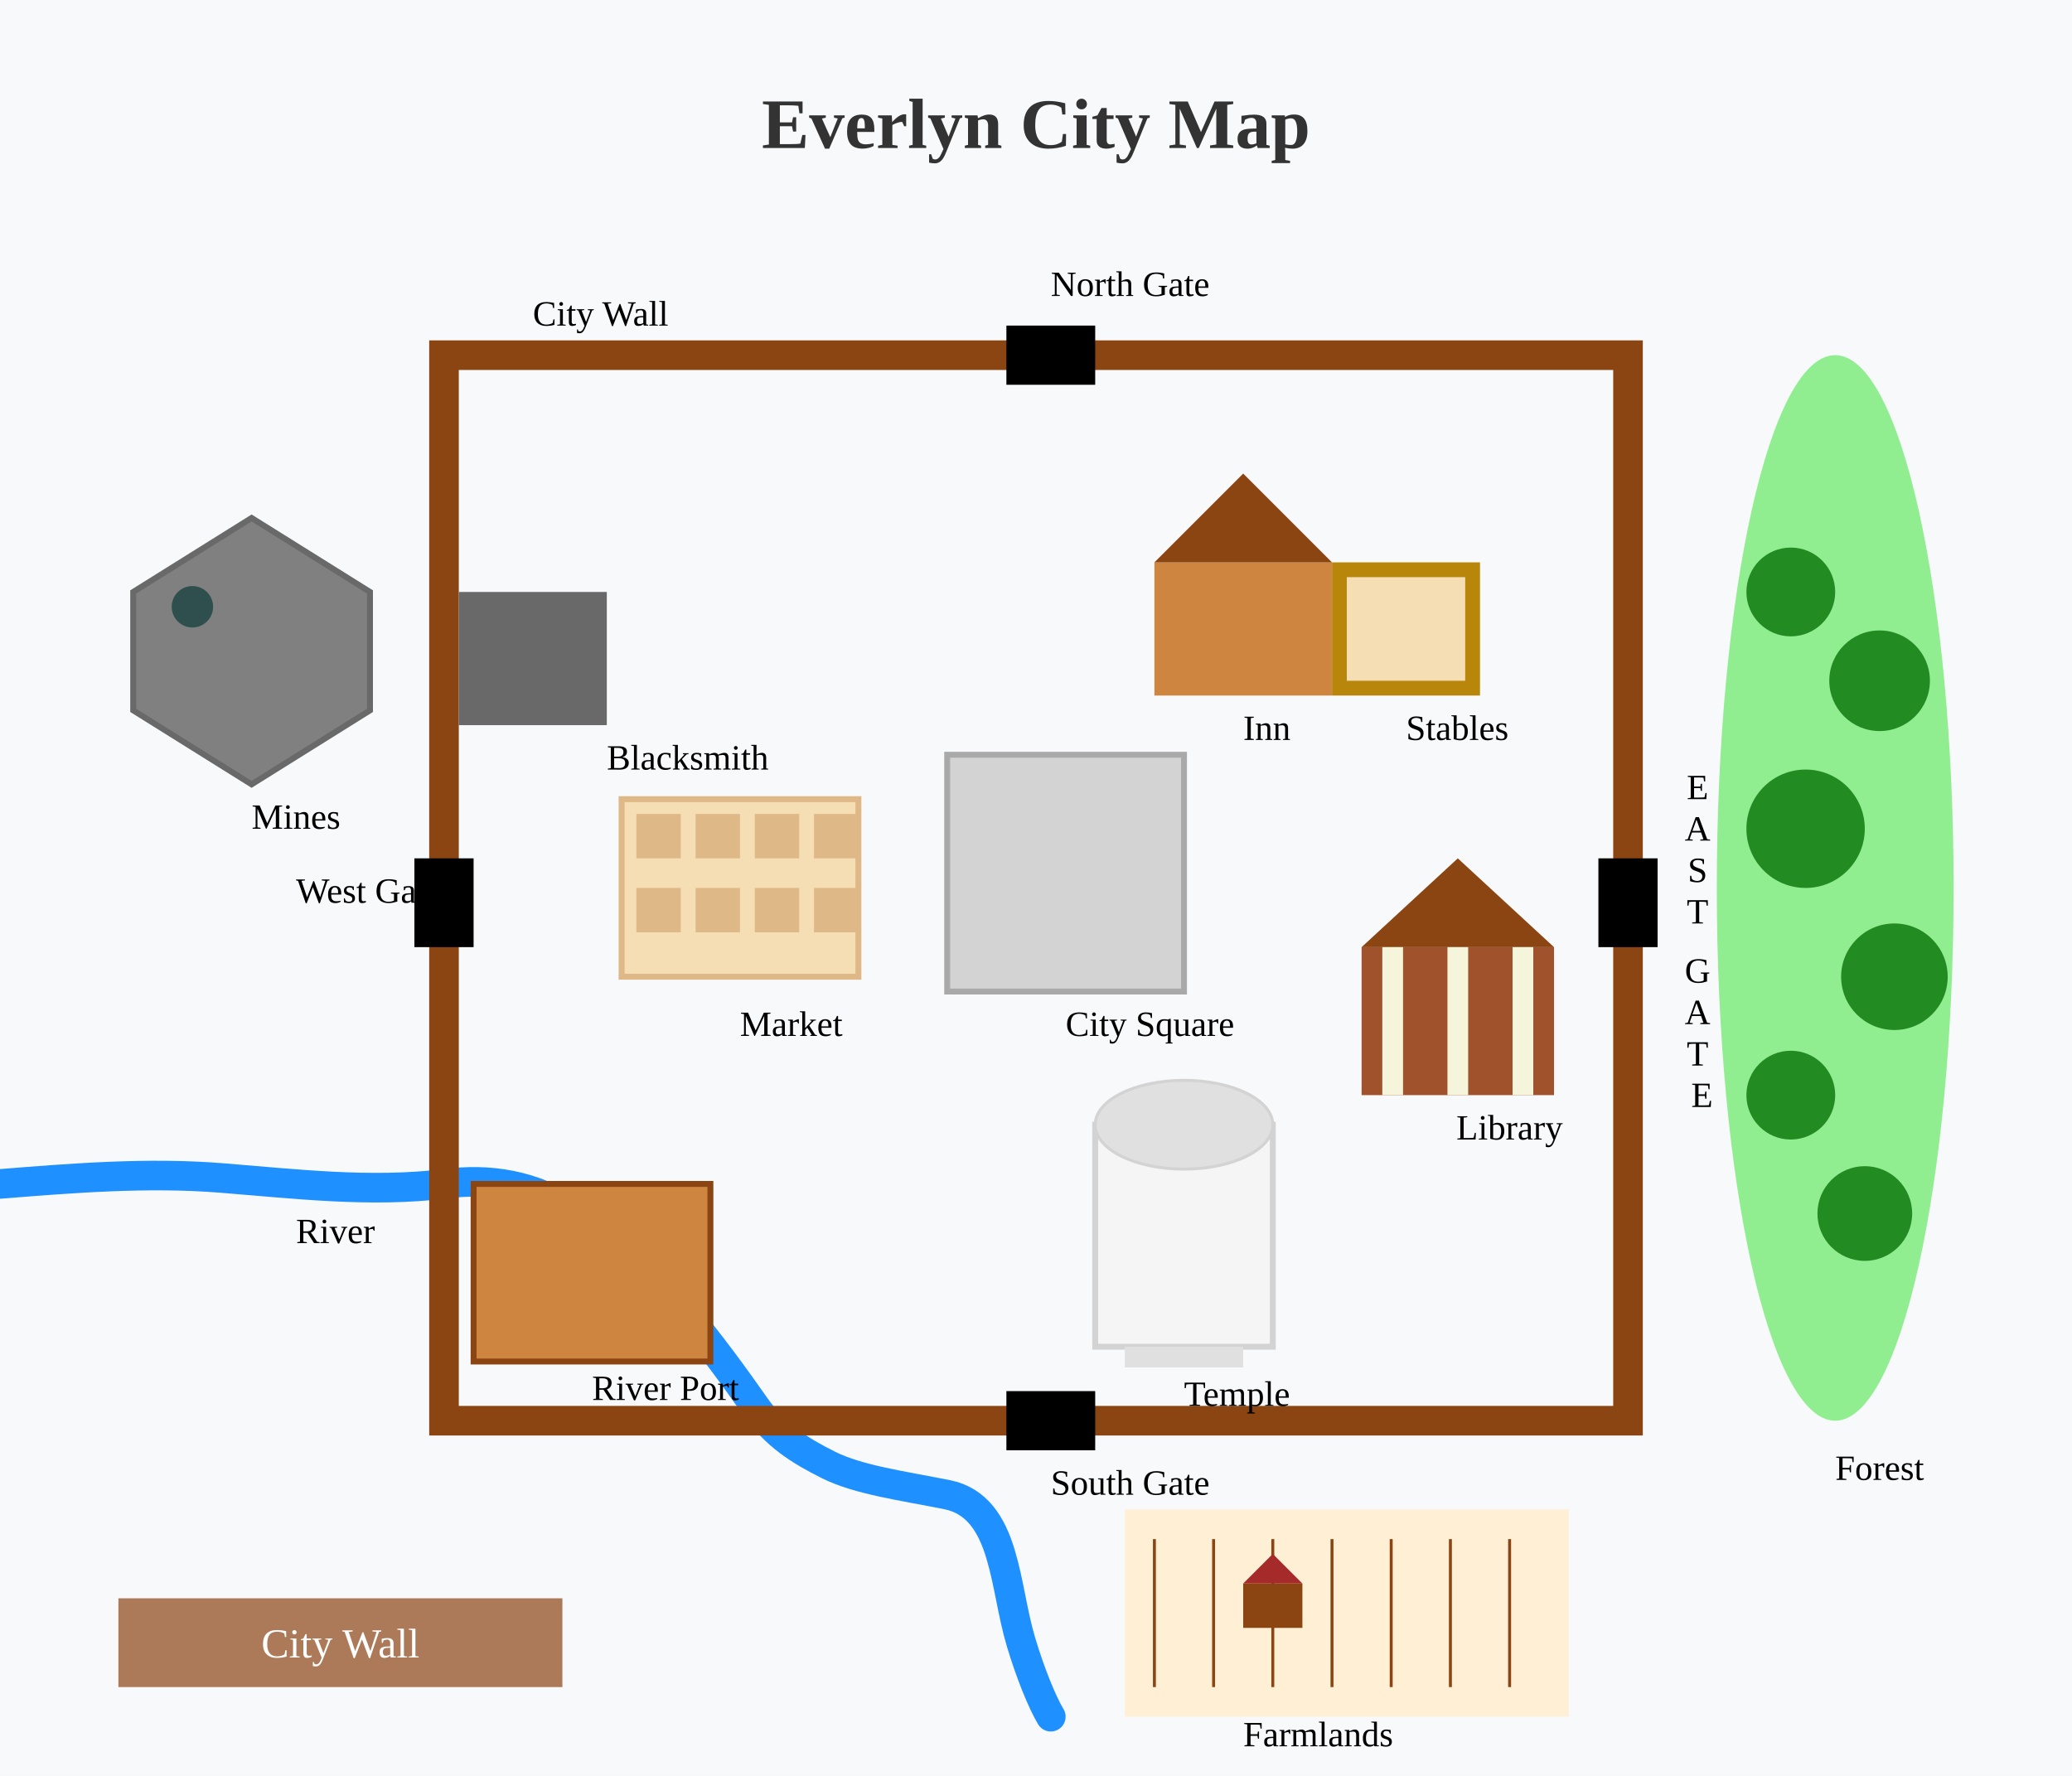
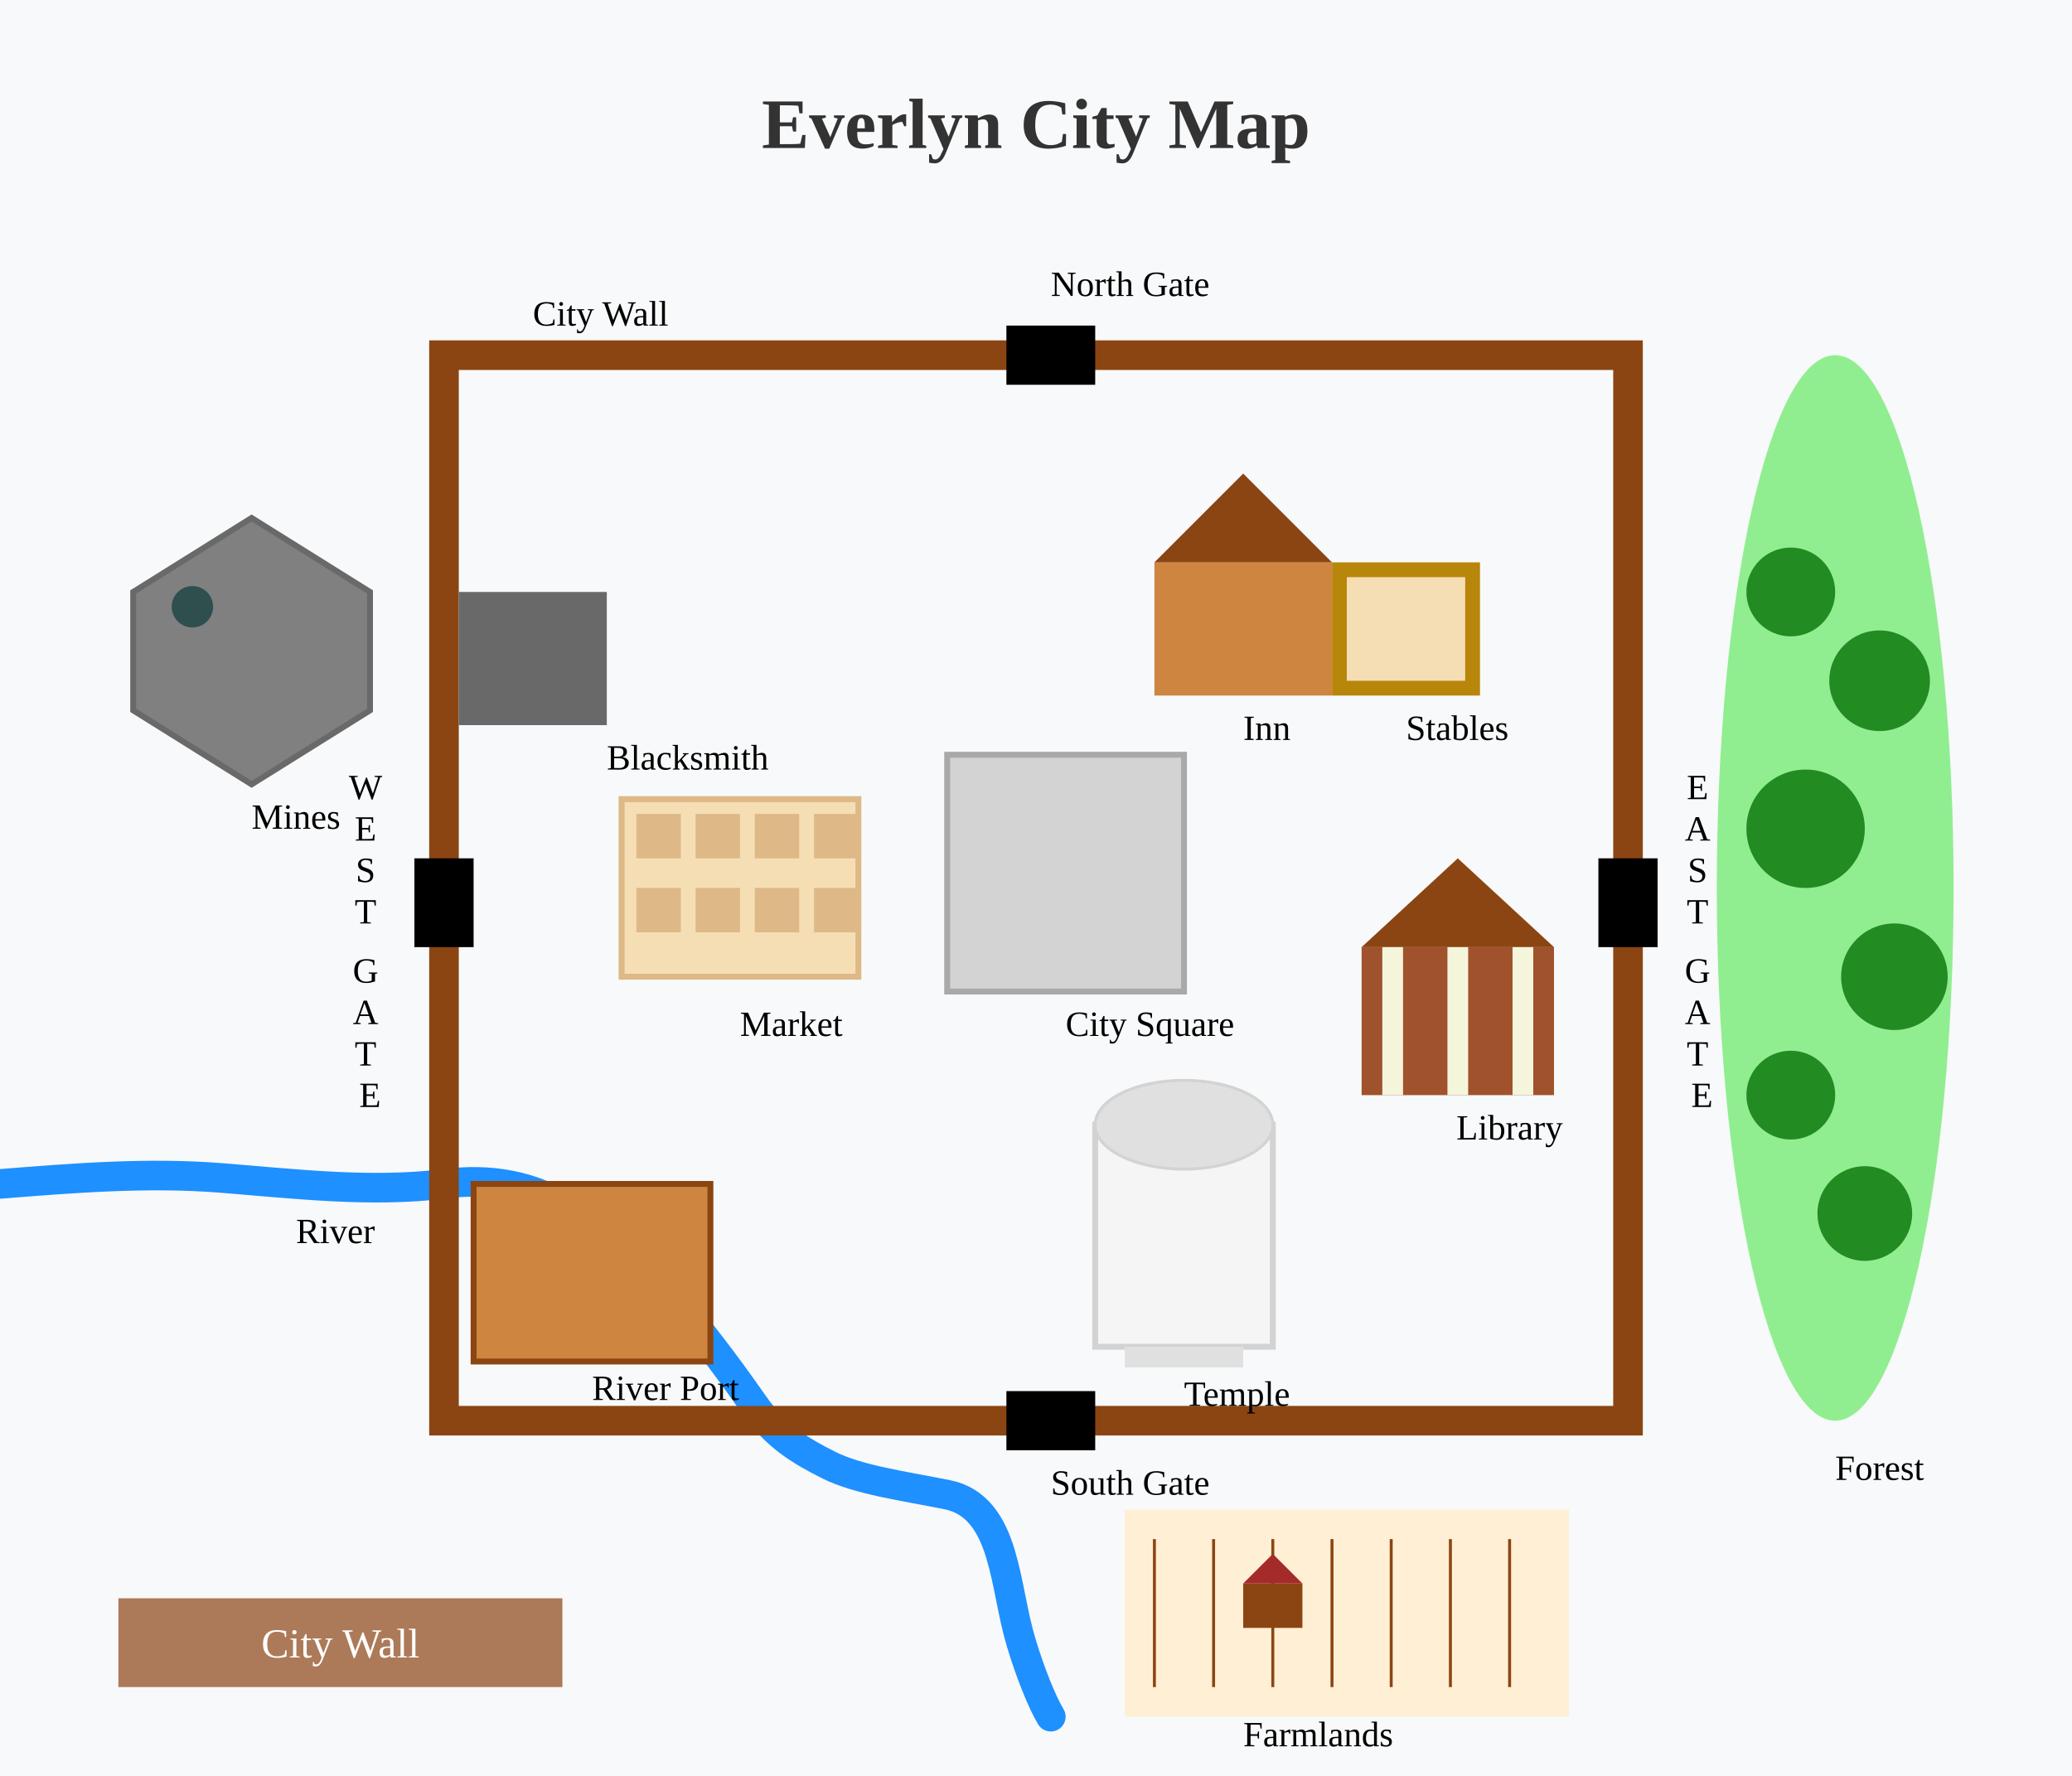
<svg xmlns="http://www.w3.org/2000/svg" viewBox="0 0 700 600">
  <rect class="map-background" width="700" height="600" fill="#f8f9fa" />
  <g class="location" id="location-river" data-location="River">
    <path d="M0,400               C25,398 50,396 75,398              C100,400 125,403 150,400               C165,398 180,400 195,410              C210,420 220,430 230,442              C240,454 248,465 255,475              C262,485 270,490 280,495              C290,500 305,502 320,505              C330,507 335,515 338,525              C341,535 342,545 345,555              C348,565 352,575 355,580" fill="none" stroke="#1E90FF" stroke-width="10" stroke-linecap="round" stroke-linejoin="round" />
    <text x="100" y="420" class="location-text">River</text>
  </g>
  <g class="location" id="location-river-port" data-location="River Port">
    <rect x="160" y="400" width="80" height="60" fill="#CD853F" stroke="#8B4513" stroke-width="2" />
    <text x="200" y="473" class="location-text">River Port</text>
  </g>
  <g class="location" id="location-city-wall" data-location="City Wall">
    <rect x="150" y="120" width="400" height="360" fill="none" stroke="#8B4513" stroke-width="10" />
    <text x="180" y="110" class="location-text">City Wall</text>
  </g>
  <g class="location" id="location-north-gate" data-location="North Gate">
    <rect x="340" y="110" width="30" height="20" class="gate" />
    <text x="355" y="100" class="location-text">North Gate</text>
  </g>
  <g class="location" id="location-south-gate" data-location="South Gate">
    <rect x="340" y="470" width="30" height="20" class="gate" />
    <text x="355" y="505" class="location-text">South Gate</text>
  </g>
  <g class="location" id="location-east-gate" data-location="East Gate">
    <rect x="540" y="290" width="20" height="30" class="gate" />
    <text x="575" y="270" class="location-text" style="text-anchor: middle">
      <tspan x="575" dy="0">E</tspan>
      <tspan x="575" dy="14">A</tspan>
      <tspan x="575" dy="14">S</tspan>
      <tspan x="575" dy="14">T</tspan>
      <tspan x="575" dy="20">G</tspan>
      <tspan x="575" dy="14">A</tspan>
      <tspan x="575" dy="14">T</tspan>
      <tspan x="575" dy="14">E</tspan>
    </text>
  </g>
  <g class="location" id="location-west-gate" data-location="West Gate">
    <rect x="140" y="290" width="20" height="30" class="gate" />
-     <text x="100" y="305" class="location-text">West Gate</text>
+     <text x="125" y="270" class="location-text" style="text-anchor: middle">
+       <tspan x="125" dy="0">W</tspan>
+       <tspan x="125" dy="14">E</tspan>
+       <tspan x="125" dy="14">S</tspan>
+       <tspan x="125" dy="14">T</tspan>
+       <tspan x="125" dy="20">G</tspan>
+       <tspan x="125" dy="14">A</tspan>
+       <tspan x="125" dy="14">T</tspan>
+       <tspan x="125" dy="14">E</tspan>
+     </text>
  </g>
  <g class="location" id="location-forest" data-location="Forest">
    <ellipse cx="620" cy="300" rx="40" ry="180" fill="#90EE90" />
    <circle cx="605" cy="200" r="15" fill="#228B22" />
    <circle cx="635" cy="230" r="17" fill="#228B22" />
    <circle cx="610" cy="280" r="20" fill="#228B22" />
    <circle cx="640" cy="330" r="18" fill="#228B22" />
    <circle cx="605" cy="370" r="15" fill="#228B22" />
    <circle cx="630" cy="410" r="16" fill="#228B22" />
    <text x="620" y="500" class="location-text">Forest</text>
  </g>
  <g class="location" id="location-mines" data-location="Mines">
    <path d="M45,200 L85,175 L125,200 L125,240 L85,265 L45,240 Z" fill="#808080" stroke="#696969" stroke-width="2" />
    <circle cx="65" cy="205" r="7" fill="#2F4F4F" />
    <text x="85" y="280" class="location-text">Mines</text>
  </g>
  <g class="location" id="location-city-square" data-location="City Square">
    <rect x="320" y="255" width="80" height="80" fill="#D3D3D3" stroke="#A9A9A9" stroke-width="2" />
    <text x="360" y="350" class="location-text">City Square</text>
  </g>
  <g class="location" id="location-inn" data-location="Inn">
    <rect x="390" y="190" width="60" height="45" fill="#CD853F" />
    <polygon points="390,190 420,160 450,190" fill="#8B4513" />
    <text x="420" y="250" class="location-text">Inn</text>
  </g>
  <g class="location" id="location-stables" data-location="Stables">
    <rect x="450" y="190" width="50" height="45" fill="#B8860B" />
    <rect x="455" y="195" width="40" height="35" fill="#F5DEB3" />
    <text x="475" y="250" class="location-text">Stables</text>
  </g>
  <g class="location" id="location-market" data-location="Market">
    <g transform="translate(250, 300)">
      <rect x="-40" y="-30" width="80" height="60" fill="#F5DEB3" stroke="#DEB887" stroke-width="2" />
      <rect x="-35" y="-25" width="15" height="15" fill="#DEB887" />
      <rect x="-15" y="-25" width="15" height="15" fill="#DEB887" />
      <rect x="5" y="-25" width="15" height="15" fill="#DEB887" />
      <rect x="25" y="-25" width="15" height="15" fill="#DEB887" />
      <rect x="-35" y="0" width="15" height="15" fill="#DEB887" />
      <rect x="-15" y="0" width="15" height="15" fill="#DEB887" />
      <rect x="5" y="0" width="15" height="15" fill="#DEB887" />
      <rect x="25" y="0" width="15" height="15" fill="#DEB887" />
    </g>
    <text x="250" y="350" class="location-text">Market</text>
  </g>
  <g class="location" id="location-blacksmith" data-location="Blacksmith">
    <rect x="155" y="200" width="50" height="45" fill="#696969" />
    <text x="205" y="260" class="location-text">Blacksmith</text>
  </g>
  <g class="location" id="location-temple" data-location="Temple">
    <rect x="370" y="380" width="60" height="75" fill="#F5F5F5" stroke="#D3D3D3" stroke-width="2" />
    <ellipse cx="400" cy="380" rx="30" ry="15" fill="#E0E0E0" stroke="#D3D3D3" stroke-width="1" />
    <rect x="380" y="455" width="40" height="7" fill="#E0E0E0" />
    <text x="400" y="475" class="location-text">Temple</text>
  </g>
  <g class="location" id="location-library" data-location="Library">
    <rect x="460" y="320" width="65" height="50" fill="#A0522D" />
    <polygon points="460,320 492.5,290 525,320" fill="#8B4513" />
    <rect x="467" y="320" width="7" height="50" fill="#F5F5DC" />
    <rect x="489" y="320" width="7" height="50" fill="#F5F5DC" />
    <rect x="511" y="320" width="7" height="50" fill="#F5F5DC" />
    <text x="492" y="385" class="location-text">Library</text>
  </g>
  <g class="location" id="location-farmlands-east" data-location="Farmlands">
    <rect x="380" y="510" width="150" height="70" fill="#FFEFD5" />
    <line x1="390" y1="520" x2="390" y2="570" stroke="#8B4513" stroke-width="1" />
    <line x1="410" y1="520" x2="410" y2="570" stroke="#8B4513" stroke-width="1" />
    <line x1="430" y1="520" x2="430" y2="570" stroke="#8B4513" stroke-width="1" />
    <line x1="450" y1="520" x2="450" y2="570" stroke="#8B4513" stroke-width="1" />
    <line x1="470" y1="520" x2="470" y2="570" stroke="#8B4513" stroke-width="1" />
    <line x1="490" y1="520" x2="490" y2="570" stroke="#8B4513" stroke-width="1" />
    <line x1="510" y1="520" x2="510" y2="570" stroke="#8B4513" stroke-width="1" />
    <rect x="420" y="535" width="20" height="15" fill="#8B4513" />
    <polygon points="420,535 430,525 440,535" fill="#A52A2A" />
    <text x="420" y="590" class="location-text">Farmlands</text>
  </g>
  <text x="350" y="50" text-anchor="middle" font-size="24" font-weight="bold" fill="#333">Everlyn City Map</text>
  <rect x="40" y="540" width="150" height="30" fill="#8B4513" stroke="none" opacity="0.7" />
  <text x="115" y="560" text-anchor="middle" fill="white" font-size="14">City Wall</text>
</svg>
